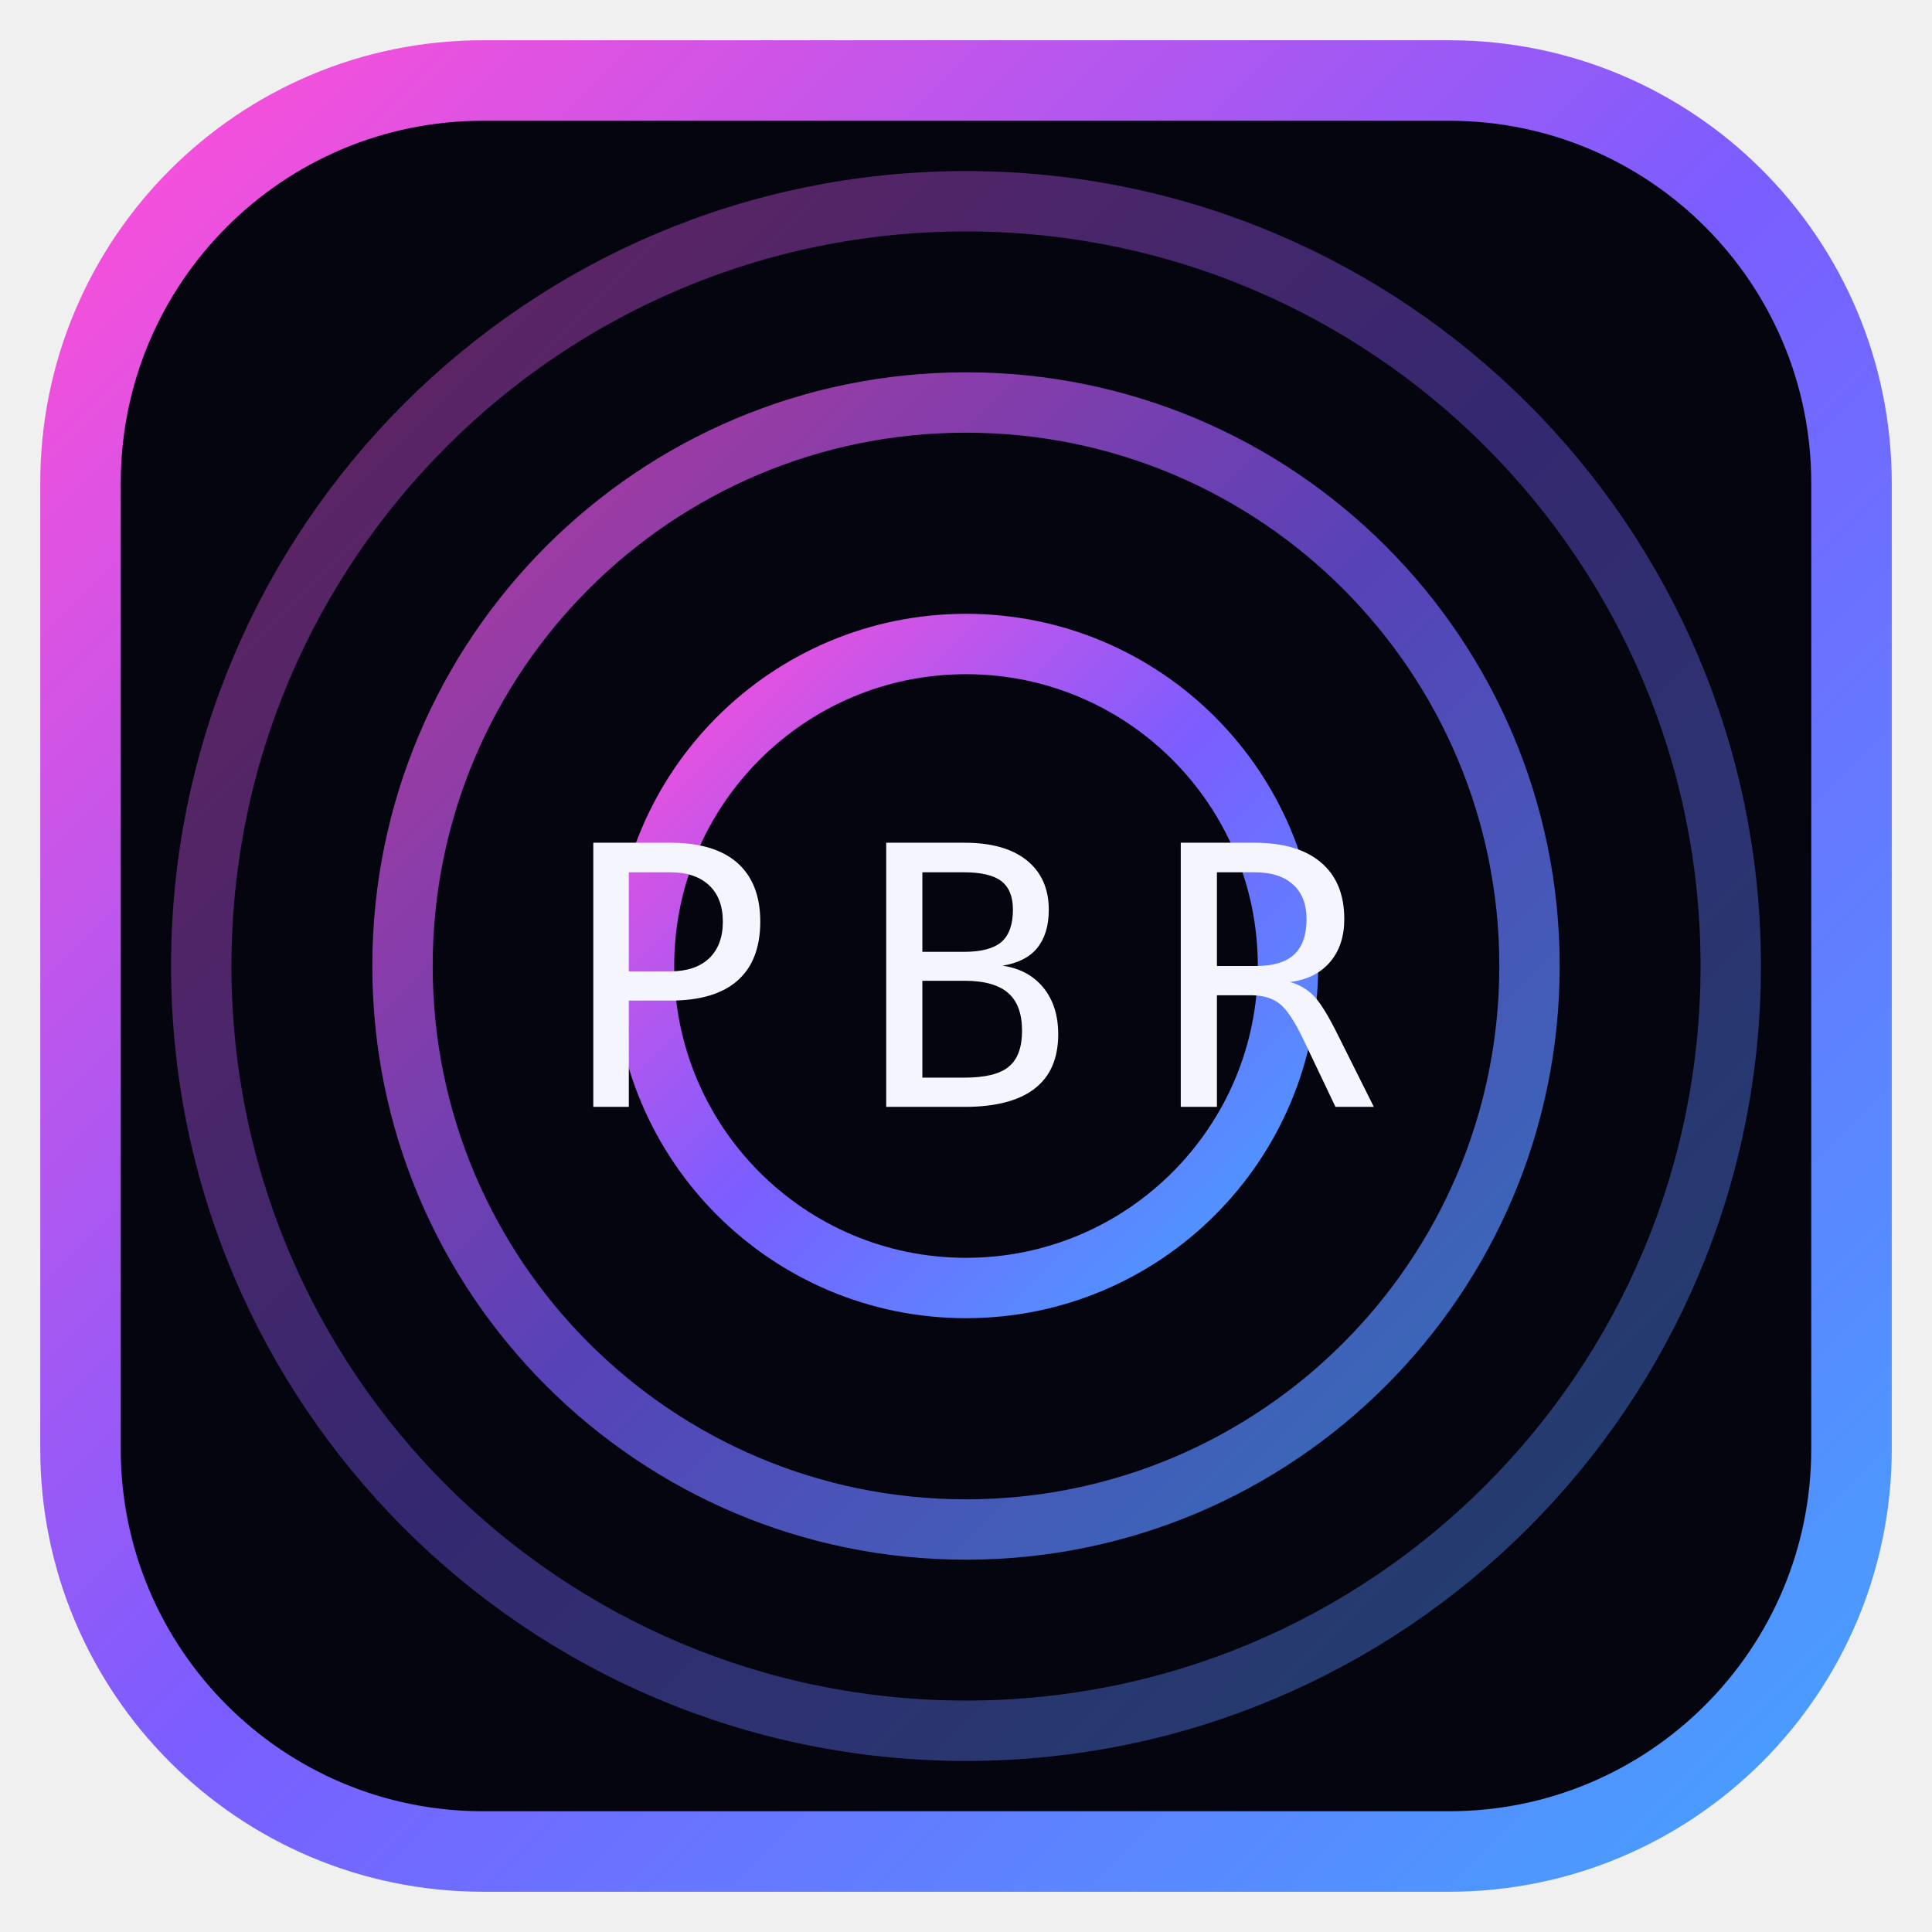
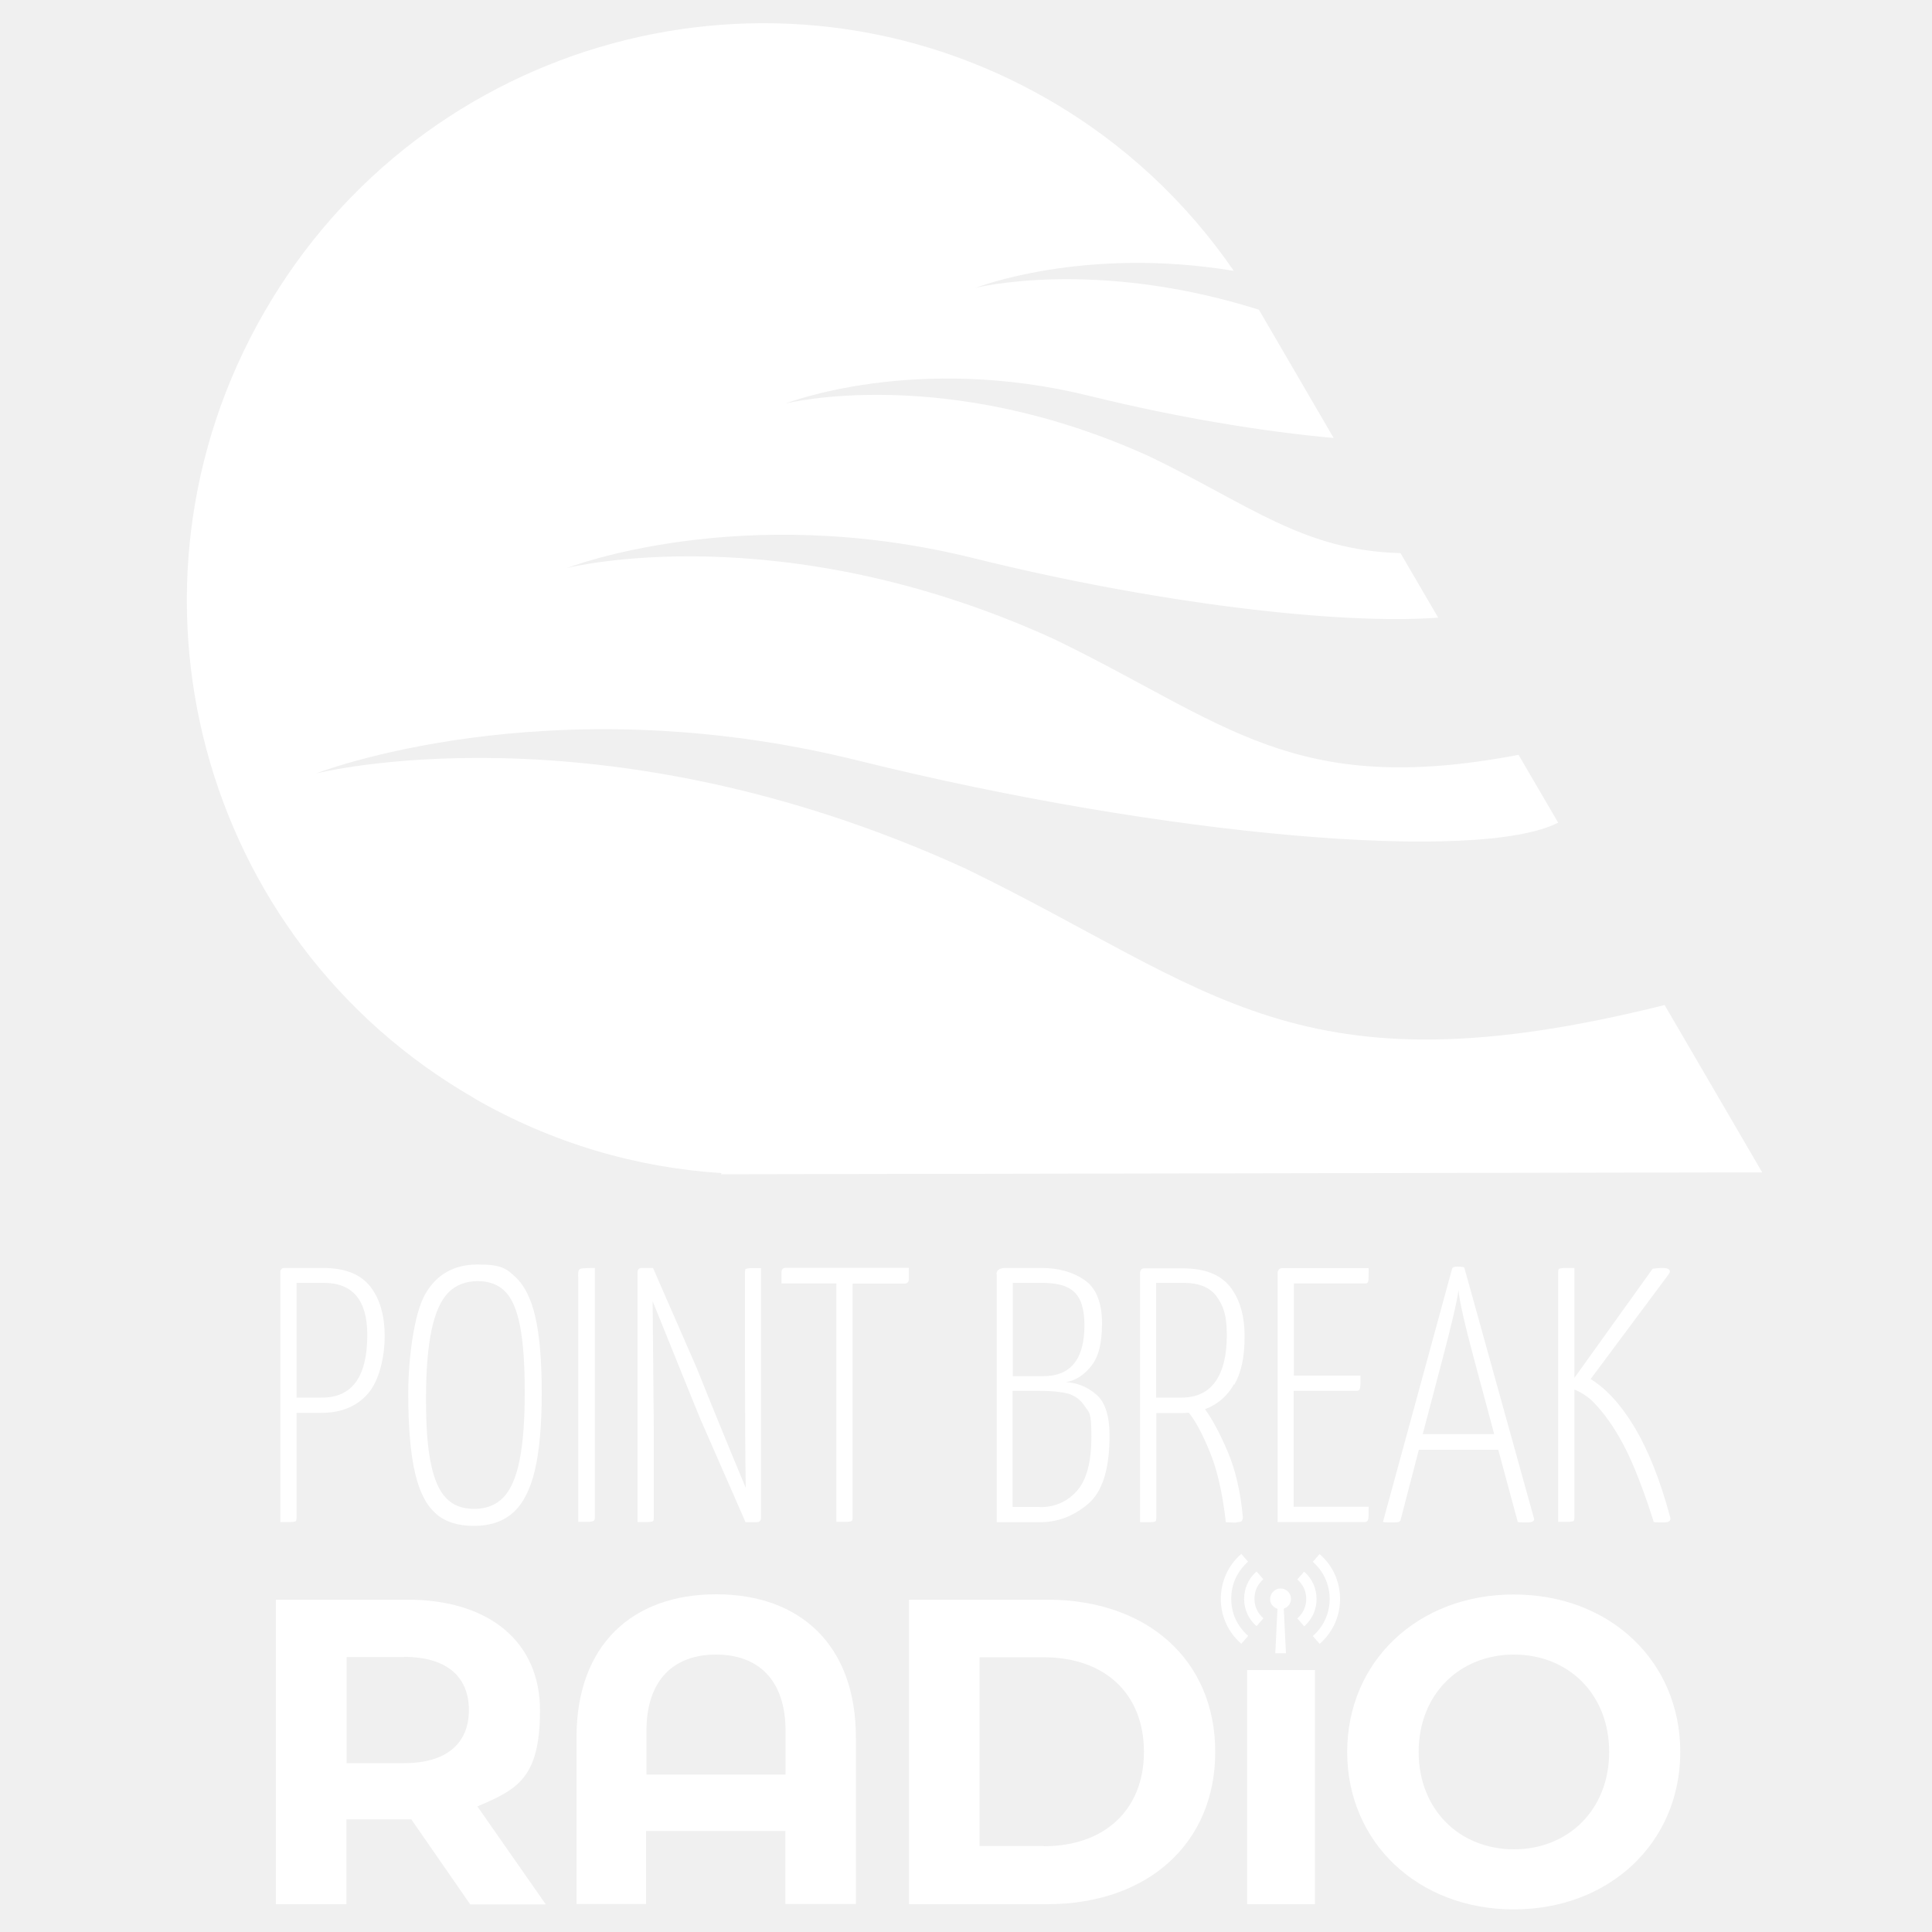
- <svg xmlns="http://www.w3.org/2000/svg" width="96" height="96" viewBox="0 0 96 96" role="img" aria-labelledby="logoTitle logoDesc">
+ <svg xmlns="http://www.w3.org/2000/svg" id="Layer_1" version="1.1" viewBox="0 0 1000 1000">
  <defs>
-     <linearGradient id="pbrGradient" x1="0%" y1="0%" x2="100%" y2="100%">
-       <stop offset="0%" stop-color="#ff4fd8" />
-       <stop offset="50%" stop-color="#7b5dff" />
-       <stop offset="100%" stop-color="#45a1ff" />
-     </linearGradient>
+     <style>
+       .st0 {
+         fill: #fff;
+       }
+     </style>
  </defs>
-   <rect x="4" y="4" width="88" height="88" rx="20" fill="#050510" stroke="url(#pbrGradient)" stroke-width="4" />
-   <g fill="none" stroke="url(#pbrGradient)" stroke-width="3">
-     <circle cx="48" cy="48" r="16" />
-     <circle cx="48" cy="48" r="28" opacity="0.7" />
-     <circle cx="48" cy="48" r="38" opacity="0.4" />
+   <g>
+     <path class="st0" d="M243.3,985.6l-30.4-43.9h-33.6v43.9h-36.5v-157.6h68.2c42.1,0,68.5,21.8,68.5,57.2s-11.9,41-32.4,49.8l35.4,50.7h-39.2ZM209.1,857.7h-29.7v54.9h29.7c22.3,0,33.6-10.4,33.6-27.5s-11.3-27.5-33.6-27.5Z" />
+     <path class="st0" d="M443,899.3v86.2h-36.5v-37.8h-72.1v37.8h-36v-86.2c0-48,29-74.1,72.3-74.1s72.3,26.1,72.3,74.1ZM406.6,918.5v-22.5c0-26.8-14.4-39.6-36-39.6s-36,12.8-36,39.6v22.5h72.1Z" />
+     <path class="st0" d="M470.5,828h71.6c51.6,0,86.9,31.1,86.9,78.8s-35.4,78.8-86.9,78.8h-71.6v-157.6ZM540.3,955.6c31.3,0,51.8-18.7,51.8-48.9s-20.5-48.9-51.8-48.9h-33.3v97.7h33.3Z" />
+     <path class="st0" d="M645.5,864.4h35.1v121.2h-35.1v-121.2Z" />
+     <path class="st0" d="M697.3,906.8c0-46.8,36.5-81.5,86.2-81.5s86.2,34.5,86.2,81.5-36.7,81.5-86.2,81.5-86.2-34.7-86.2-81.5ZM832.9,906.8c0-30-21.2-50.4-49.3-50.4s-49.3,20.5-49.3,50.4,21.2,50.4,49.3,50.4,49.3-20.5,49.3-50.4Z" />
  </g>
-   <text x="48" y="55" fill="#f5f5ff" font-family="IBM Plex Mono, monospace" font-size="18" text-anchor="middle" letter-spacing="4">PBR</text>
+   <g>
+     <path class="st0" d="M191.5,665.7c5,6.3,7.6,14.9,7.6,25.9s-2.9,23.2-8.7,29.8c-5.8,6.6-13.8,9.9-24.2,9.9h-12.7v54.3c0,.9-.1,1.4-.4,1.7-.3.3-1.1.4-2.4.5-1.4,0-3.2,0-5.6,0v-129.2c0-1.5.7-2.3,2.2-2.3h19.8c11.2,0,19.3,3.1,24.4,9.4ZM190.1,690.9c0-17.9-7.5-26.9-22.6-26.9h-14v59.4h13.1c15.7,0,23.5-10.8,23.5-32.5Z" />
+     <path class="st0" d="M225.6,783.4c-4.9-4.2-8.5-11.2-10.8-21.1-2.3-9.9-3.5-23.6-3.5-41.1s2.9-40.9,8.7-51.2c5.8-10.3,14.9-15.5,27.3-15.5s14.7,2.1,19.4,6.4c4.7,4.3,8.2,11.2,10.4,20.8,2.2,9.6,3.3,22.7,3.3,39.3s-1.2,30.2-3.6,40.2c-2.4,10-6.2,17.3-11.3,21.8-5.1,4.5-11.8,6.8-20.2,6.8s-14.8-2.1-19.7-6.3ZM260.5,775.1c3.8-3.9,6.6-10.3,8.4-19.1,1.8-8.8,2.7-20.5,2.7-35.3s-.8-25.8-2.4-34.2c-1.6-8.4-4.2-14.4-7.7-18-3.5-3.6-8.3-5.4-14.3-5.4s-11.3,2-15.1,5.9c-3.9,3.9-6.8,10.4-8.7,19.3-1.9,8.9-2.9,20.8-2.9,35.7s.8,25.2,2.5,33.4c1.7,8.3,4.3,14.3,7.9,18,3.6,3.8,8.5,5.6,14.6,5.6s11.2-2,15-5.9Z" />
+     <path class="st0" d="M299.2,660.8c0-1.6.1-2.7.4-3.3.2-.6.9-.9,2-1,1.1-.1,3.1-.2,6.3-.2v129.2c0,.8-.2,1.3-.5,1.6-.3.3-1.2.5-2.5.6-1.4,0-3.2,0-5.6,0v-127Z" />
+     <path class="st0" d="M385.9,656.9c.2-.2,1.1-.4,2.4-.5,1.4,0,3.2,0,5.6,0v129.2c0,1.5-.8,2.3-2.4,2.3h-5.6l-23.3-53.2c-.1-.2-5.4-13.1-15.7-38.7l-9.1-22.5.6,65.9v46.2c0,.9-.1,1.4-.4,1.7-.3.3-1.1.4-2.4.5-1.4,0-3.2,0-5.6,0v-129.2c0-1.5.7-2.3,2.2-2.3h5.8l22.8,52.2c2.9,7.3,6.6,16.5,11.2,27.7,4.6,11.2,8.5,20.8,11.8,28.6l2.2,5.3c-.3-18-.4-40.3-.4-66.7v-44.9c0-.9.1-1.4.4-1.7Z" />
+     <path class="st0" d="M470.4,656.3v5.8c0,1.5-.8,2.3-2.4,2.3h-26.7v121.1c0,.9-.1,1.4-.4,1.7-.3.3-1.1.4-2.4.5-1.4,0-3.2,0-5.6,0v-123.4h-28.4v-5.8c0-1.5.8-2.3,2.4-2.3h63.5Z" />
+     <path class="st0" d="M515.8,659.5c0-2.1,1.6-3.2,4.7-3.2h18.7c8.7,0,16.1,2.1,22.1,6.2,6,4.1,9.1,11.6,9.1,22.4s-1.9,17.6-5.7,22.3c-3.8,4.7-8.1,7.4-13,8.2,5.7.3,10.9,2.3,15.6,6.3,4.7,3.9,7,11.1,7,21.3,0,17.4-3.7,29.2-11.2,35.5-7.5,6.3-15.7,9.4-24.8,9.4h-22.4v-128.3ZM540,712.3c14.2,0,21.3-8.8,21.3-26.3s-7.5-22-22.4-22h-14.7v48.3h15.9ZM538.2,780.1c7.8,0,14.2-2.8,19.2-8.4,5-5.6,7.5-14.9,7.5-28.1s-1.1-12.2-3.4-15.7c-2.2-3.4-5.2-5.6-8.8-6.6-3.6-.9-8.5-1.4-14.6-1.4h-14v60.1h14Z" />
+     <path class="st0" d="M638.7,716.5c-3.5,6.2-8.6,10.5-15,12.9,4,5.5,7.9,12.9,11.9,22.3,3.9,9.3,6.5,20.5,7.7,33.5,0,1.1-.3,1.8-.7,2.2-.5.3-1.6.5-3.4.7l-4.7-.2c-1.7-15-4.5-27.2-8.3-36.4-3.8-9.3-7.4-16-10.9-20.3-.9.1-2.2.2-4.1.2h-12.7v54.3c0,.9-.1,1.4-.4,1.7-.3.3-1.1.4-2.4.5-1.4,0-3.2,0-5.6,0v-129.2c0-.4.2-.8.5-1.4.3-.6.9-.8,1.8-.8h19.8c11.2,0,19.3,3.1,24.4,9.4,5,6.3,7.6,14.9,7.6,25.9s-1.8,18.7-5.3,24.9ZM611.5,723.4c7.8,0,13.7-2.8,17.6-8.3,3.9-5.5,5.9-13.5,5.9-23.9s-1.7-15-5.1-19.9c-3.4-4.9-9.2-7.3-17.5-7.3h-14v59.4h13.1Z" />
+     <path class="st0" d="M669.8,779.9h38.6c0,3.6,0,5.9-.3,6.7-.2.8-.8,1.2-1.8,1.2h-45v-129.2c0-.4.2-.8.6-1.4.4-.6,1-.8,1.9-.8h44.6c0,3.6,0,5.9-.2,6.7-.1.8-.6,1.2-1.5,1.2h-37v47.7h34.5c0,3.5,0,5.7-.3,6.6-.2.9-.7,1.3-1.6,1.3h-32.7v60.1Z" />
+     <path class="st0" d="M794.1,786.3c0,1.1-1.2,1.7-3.5,1.7s-3.8,0-5-.2l-10.1-37.4h-41.1l-9.3,35.7c-.1.9-.5,1.4-1,1.6-.6.2-1.6.3-3.1.3s-3.7,0-5.2-.2l35.8-131.1c.2-.8,1.2-1.1,2.8-1.1s2.5.1,3.5.4l36,129.6.2.8ZM773.4,742.3l-10.1-37.6c-5.1-18.9-7.9-31.2-8.4-37-.7,5.8-3.6,18.1-8.6,37l-9.9,37.6h37Z" />
+     <path class="st0" d="M864.6,786.1c0,1.3-1.1,1.9-3.4,1.9s-4.1,0-5.2-.2c-5.5-17.3-10.7-30.5-15.6-39.8-4.9-9.3-10.2-16.7-15.8-22.4-2.6-2.6-5.9-4.8-9.7-6.4v66.3c0,.9-.1,1.4-.4,1.7-.3.3-1.1.4-2.4.5-1.4,0-3.2,0-5.6,0v-129.2c0-.9.1-1.4.4-1.7.2-.2,1.1-.4,2.4-.5,1.4,0,3.2,0,5.6,0v56.9l40.5-56.5c1.2-.2,3-.4,5.2-.4s3.7.6,3.7,1.7-.2.7-.7,1.7l-40.3,54.1c8.2,5,15.8,13.4,22.9,25.2,7,11.8,13.1,27.1,18.2,46,.1.3.2.6.2,1.1Z" />
+   </g>
+   <g id="wIBFJO.tif">
+     <g>
+       <path class="st0" d="M683,850.8c-1.2-1.3-2.3-2.7-3.5-4,11.6-10,11.7-28.2,0-38.4,1.2-1.3,2.3-2.7,3.5-4,13.8,11.7,14.5,33.9,0,46.5Z" />
+       <path class="st0" d="M646,846.8c-1.2,1.3-2.3,2.7-3.5,4-14.4-12.4-13.9-34.6,0-46.5,1.2,1.3,2.3,2.7,3.5,4-5.7,5.2-8.7,11.6-8.7,19.2,0,7.7,3,14,8.7,19.2Z" />
+       <path class="st0" d="M665.4,855.7h-5.3c0-.1,0-.2,0-.3.1-2.6.3-5.3.4-7.9.1-2.2.2-4.3.3-6.5.1-2.7.3-5.3.4-8,0-.2,0-.3-.3-.4-2.1-.8-3.5-2.7-3.5-4.9,0-2.2,1.3-4.2,3.4-5.1,3.1-1.3,6.7.7,7.3,3.9.5,2.6-.9,5.1-3.3,6-.2,0-.3.2-.3.5.2,4.8.5,9.7.7,14.5.1,2.6.3,5.2.4,7.8,0,.1,0,.2,0,.4Z" />
+       <path class="st0" d="M653.9,837.7c-1.2,1.3-2.3,2.7-3.5,4-8.4-7.1-8.8-20.7,0-28.3,1.2,1.3,2.3,2.7,3.5,4-3,2.7-4.6,6.1-4.6,10.1,0,4,1.6,7.4,4.6,10.1Z" />
+       <path class="st0" d="M675,841.7c-1.2-1.3-2.3-2.7-3.5-4,3-2.7,4.6-6.1,4.6-10.1,0-4-1.6-7.4-4.6-10.1,1.2-1.3,2.3-2.7,3.5-4,8.4,7.1,8.8,20.7,0,28.3Z" />
+     </g>
+   </g>
+   <path class="st0" d="M245.3,568.3C103.2,486.6,54.5,304.6,136.6,161.9,218.6,19.2,400.3-30.3,542.4,51.4c39.6,22.8,71.9,53.4,96.2,88.8-78.2-13-133.7,8.8-133.7,8.8,0,0,61.4-15.6,146.7,11.3l38.7,66.4c-36.7-3.3-81.4-10.7-126-21.7-90.7-22.5-157.8,3.9-157.8,3.9,0,0,82.5-21.1,189.2,27.7,51.8,25.1,78.8,48.3,129.2,49.7l19.5,33.4c-51.3,3.8-146.3-7.4-240.5-30.8-120.9-30-210.4,5.1-210.4,5.1,0,0,110-28.1,252.3,36.9,89,43.1,123.3,82.1,240.2,59.8l20.5,35.1c-41,20.9-202.5,7.5-362.6-32.2-161.2-40-280.5,6.8-280.5,6.8,0,0,146.7-37.6,336.4,49.2,128.6,62.4,171.5,118.2,361.8,70.6l50.5,86.6-539,1,.4-.6c-43.8-2.8-87.6-15.4-128.2-38.8Z" />
</svg>
